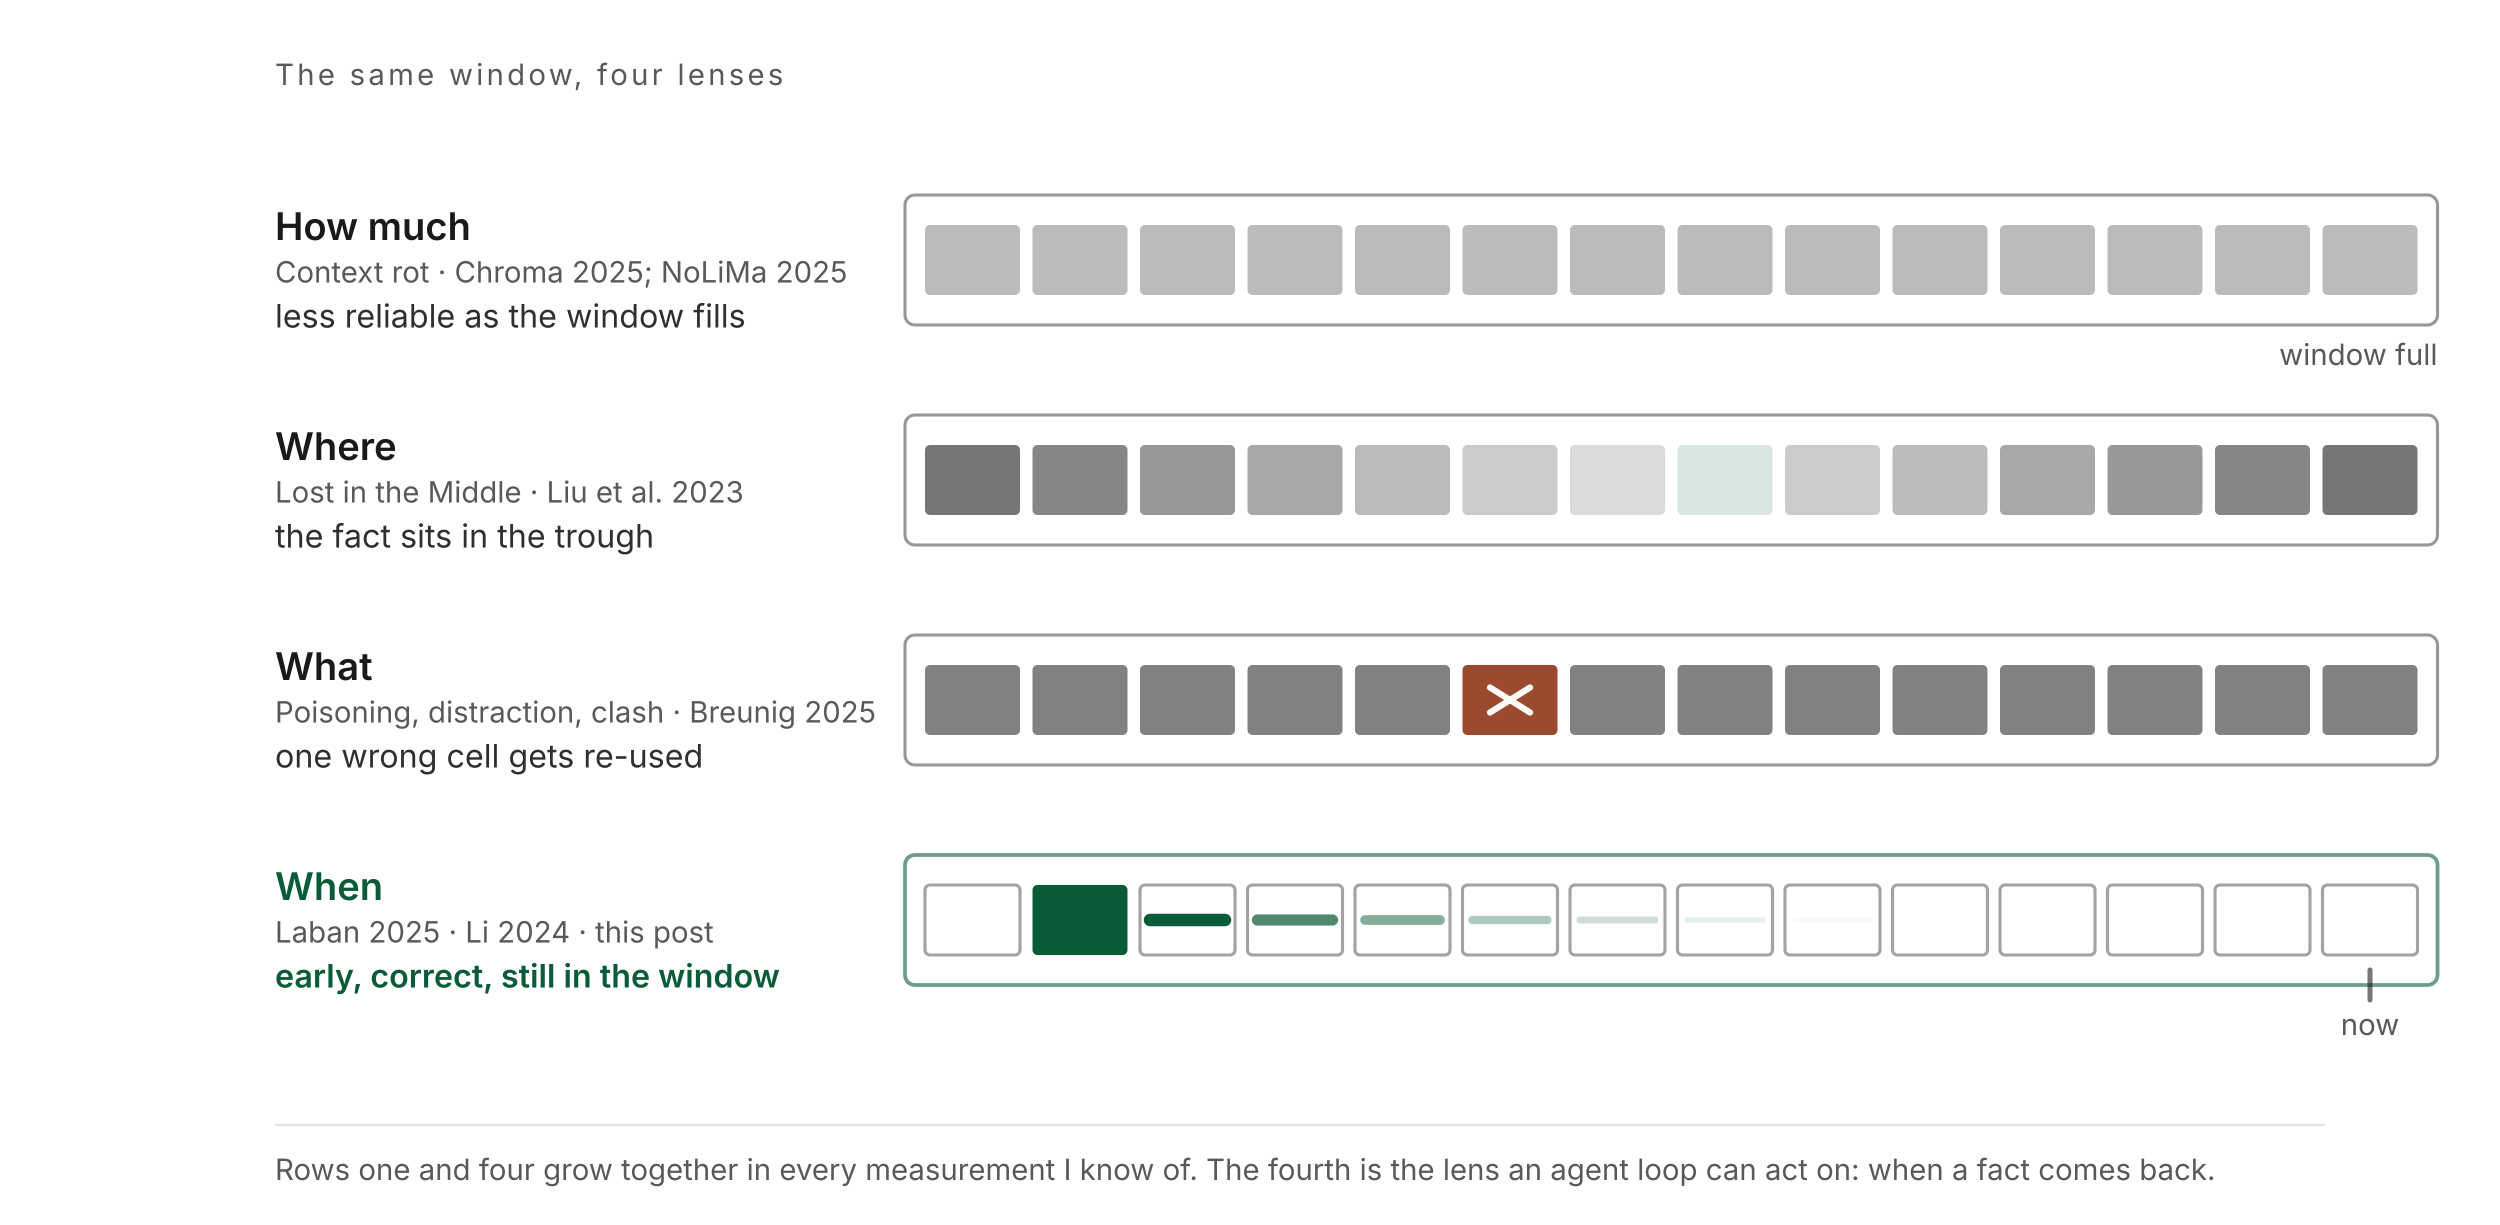
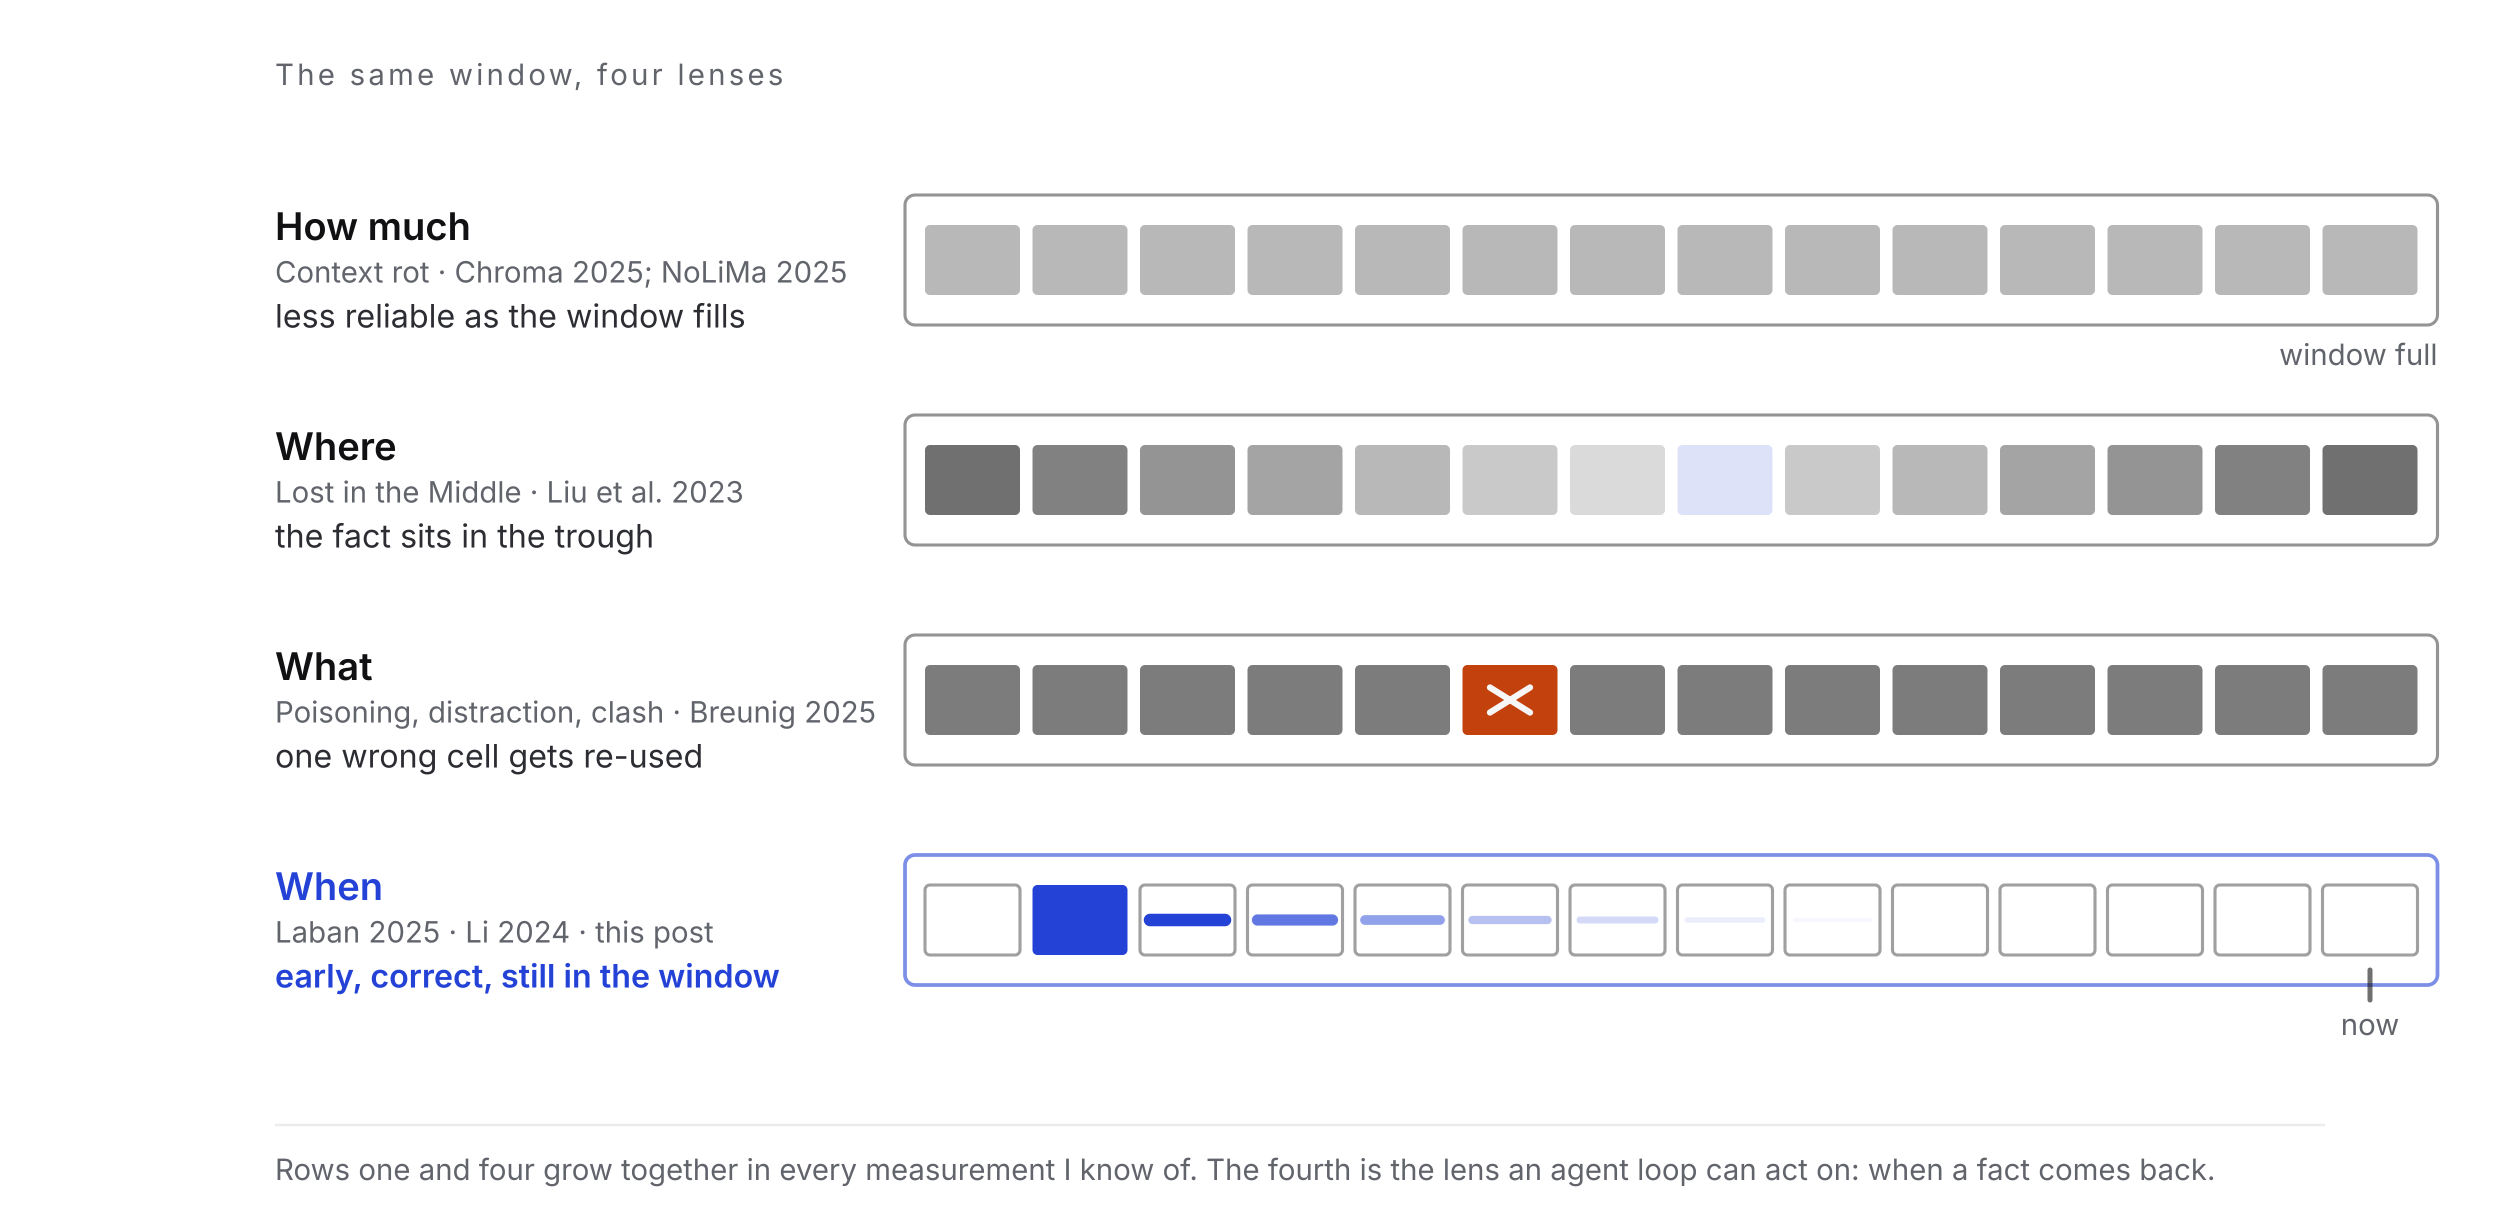
<svg xmlns="http://www.w3.org/2000/svg" viewBox="0 0 1000 490" width="1000" height="490" role="img" aria-labelledby="title desc" font-family="Inter, system-ui, -apple-system, 'Segoe UI', sans-serif">
  <style>
-     .kicker { font-size: 11.75px; fill: #595959; letter-spacing: .11em; text-transform: uppercase; }
-     .var    { font-size: 15.25px; fill: #1A1A1A; font-weight: 600; }
-     .varA   { fill: #0A5C38; }
-     .cite   { font-size: 11.75px; fill: #595959; }
-     .note   { font-size: 12.9px; fill: #2F2F2F; }
-     .noteA  { fill: #0A5C38; font-weight: 600; }
-     .tick   { font-size: 11.75px; fill: #595959; }
+     .kicker { font-size: 11.75px; fill: #62646C; letter-spacing: .11em; text-transform: uppercase; }
+     .var    { font-size: 15.25px; fill: #111113; font-weight: 600; }
+     .varA   { fill: #2443D6; }
+     .cite   { font-size: 11.75px; fill: #62646C; }
+     .note   { font-size: 12.9px; fill: #2C2D32; }
+     .noteA  { fill: #2443D6; font-weight: 600; }
+     .tick   { font-size: 11.75px; fill: #62646C; }
  </style>
  <rect width="1000" height="490" fill="#FFFFFF" />
  <g transform="translate(40,0)">
    <text class="kicker" x="70" y="34">The same window, four lenses</text>
    <text class="var" x="70" y="96">How much</text>
    <text class="cite" x="70" y="113">Context rot · Chroma 2025; NoLiMa 2025</text>
    <text class="note" x="70" y="131">less reliable as the window fills</text>
-     <rect x="322" y="78" width="613" height="52" rx="4" fill="none" stroke="#1A1A1A" stroke-width="1.25" opacity=".45" />
-     <rect x="330" y="90" width="38" height="28" rx="2" fill="#1A1A1A" opacity=".30" />
-     <rect x="373" y="90" width="38" height="28" rx="2" fill="#1A1A1A" opacity=".30" />
-     <rect x="416" y="90" width="38" height="28" rx="2" fill="#1A1A1A" opacity=".30" />
-     <rect x="459" y="90" width="38" height="28" rx="2" fill="#1A1A1A" opacity=".30" />
-     <rect x="502" y="90" width="38" height="28" rx="2" fill="#1A1A1A" opacity=".30" />
-     <rect x="545" y="90" width="38" height="28" rx="2" fill="#1A1A1A" opacity=".30" />
-     <rect x="588" y="90" width="38" height="28" rx="2" fill="#1A1A1A" opacity=".30" />
-     <rect x="631" y="90" width="38" height="28" rx="2" fill="#1A1A1A" opacity=".30" />
-     <rect x="674" y="90" width="38" height="28" rx="2" fill="#1A1A1A" opacity=".30" />
-     <rect x="717" y="90" width="38" height="28" rx="2" fill="#1A1A1A" opacity=".30" />
-     <rect x="760" y="90" width="38" height="28" rx="2" fill="#1A1A1A" opacity=".30" />
-     <rect x="803" y="90" width="38" height="28" rx="2" fill="#1A1A1A" opacity=".30" />
-     <rect x="846" y="90" width="38" height="28" rx="2" fill="#1A1A1A" opacity=".30" />
-     <rect x="889" y="90" width="38" height="28" rx="2" fill="#1A1A1A" opacity=".30" />
+     <rect x="322" y="78" width="613" height="52" rx="4" fill="none" stroke="#111113" stroke-width="1.25" opacity=".45" />
+     <rect x="330" y="90" width="38" height="28" rx="2" fill="#111113" opacity=".30" />
+     <rect x="373" y="90" width="38" height="28" rx="2" fill="#111113" opacity=".30" />
+     <rect x="416" y="90" width="38" height="28" rx="2" fill="#111113" opacity=".30" />
+     <rect x="459" y="90" width="38" height="28" rx="2" fill="#111113" opacity=".30" />
+     <rect x="502" y="90" width="38" height="28" rx="2" fill="#111113" opacity=".30" />
+     <rect x="545" y="90" width="38" height="28" rx="2" fill="#111113" opacity=".30" />
+     <rect x="588" y="90" width="38" height="28" rx="2" fill="#111113" opacity=".30" />
+     <rect x="631" y="90" width="38" height="28" rx="2" fill="#111113" opacity=".30" />
+     <rect x="674" y="90" width="38" height="28" rx="2" fill="#111113" opacity=".30" />
+     <rect x="717" y="90" width="38" height="28" rx="2" fill="#111113" opacity=".30" />
+     <rect x="760" y="90" width="38" height="28" rx="2" fill="#111113" opacity=".30" />
+     <rect x="803" y="90" width="38" height="28" rx="2" fill="#111113" opacity=".30" />
+     <rect x="846" y="90" width="38" height="28" rx="2" fill="#111113" opacity=".30" />
+     <rect x="889" y="90" width="38" height="28" rx="2" fill="#111113" opacity=".30" />
    <text class="tick" x="935" y="146" text-anchor="end">window full</text>
    <text class="var" x="70" y="184">Where</text>
    <text class="cite" x="70" y="201">Lost in the Middle · Liu et al. 2023</text>
    <text class="note" x="70" y="219">the fact sits in the trough</text>
-     <rect x="322" y="166" width="613" height="52" rx="4" fill="none" stroke="#1A1A1A" stroke-width="1.25" opacity=".45" />
-     <rect x="330" y="178" width="38" height="28" rx="2" fill="#1A1A1A" opacity="0.60" />
-     <rect x="373" y="178" width="38" height="28" rx="2" fill="#1A1A1A" opacity="0.53" />
-     <rect x="416" y="178" width="38" height="28" rx="2" fill="#1A1A1A" opacity="0.45" />
-     <rect x="459" y="178" width="38" height="28" rx="2" fill="#1A1A1A" opacity="0.38" />
-     <rect x="502" y="178" width="38" height="28" rx="2" fill="#1A1A1A" opacity="0.30" />
-     <rect x="545" y="178" width="38" height="28" rx="2" fill="#1A1A1A" opacity="0.23" />
-     <rect x="588" y="178" width="38" height="28" rx="2" fill="#1A1A1A" opacity="0.16" />
-     <rect x="631" y="178" width="38" height="28" rx="2" fill="#0A5C38" opacity="0.16" />
-     <rect x="674" y="178" width="38" height="28" rx="2" fill="#1A1A1A" opacity="0.23" />
-     <rect x="717" y="178" width="38" height="28" rx="2" fill="#1A1A1A" opacity="0.30" />
-     <rect x="760" y="178" width="38" height="28" rx="2" fill="#1A1A1A" opacity="0.38" />
-     <rect x="803" y="178" width="38" height="28" rx="2" fill="#1A1A1A" opacity="0.45" />
-     <rect x="846" y="178" width="38" height="28" rx="2" fill="#1A1A1A" opacity="0.53" />
-     <rect x="889" y="178" width="38" height="28" rx="2" fill="#1A1A1A" opacity="0.60" />
+     <rect x="322" y="166" width="613" height="52" rx="4" fill="none" stroke="#111113" stroke-width="1.25" opacity=".45" />
+     <rect x="330" y="178" width="38" height="28" rx="2" fill="#111113" opacity="0.60" />
+     <rect x="373" y="178" width="38" height="28" rx="2" fill="#111113" opacity="0.53" />
+     <rect x="416" y="178" width="38" height="28" rx="2" fill="#111113" opacity="0.45" />
+     <rect x="459" y="178" width="38" height="28" rx="2" fill="#111113" opacity="0.38" />
+     <rect x="502" y="178" width="38" height="28" rx="2" fill="#111113" opacity="0.30" />
+     <rect x="545" y="178" width="38" height="28" rx="2" fill="#111113" opacity="0.23" />
+     <rect x="588" y="178" width="38" height="28" rx="2" fill="#111113" opacity="0.16" />
+     <rect x="631" y="178" width="38" height="28" rx="2" fill="#2443D6" opacity="0.16" />
+     <rect x="674" y="178" width="38" height="28" rx="2" fill="#111113" opacity="0.23" />
+     <rect x="717" y="178" width="38" height="28" rx="2" fill="#111113" opacity="0.30" />
+     <rect x="760" y="178" width="38" height="28" rx="2" fill="#111113" opacity="0.38" />
+     <rect x="803" y="178" width="38" height="28" rx="2" fill="#111113" opacity="0.45" />
+     <rect x="846" y="178" width="38" height="28" rx="2" fill="#111113" opacity="0.53" />
+     <rect x="889" y="178" width="38" height="28" rx="2" fill="#111113" opacity="0.60" />
    <text class="var" x="70" y="272">What</text>
    <text class="cite" x="70" y="289">Poisoning, distraction, clash · Breunig 2025</text>
    <text class="note" x="70" y="307">one wrong cell gets re-used</text>
-     <rect x="322" y="254" width="613" height="52" rx="4" fill="none" stroke="#1A1A1A" stroke-width="1.25" opacity=".45" />
-     <rect x="330" y="266" width="38" height="28" rx="2" fill="#1A1A1A" opacity=".55" />
-     <rect x="373" y="266" width="38" height="28" rx="2" fill="#1A1A1A" opacity=".55" />
-     <rect x="416" y="266" width="38" height="28" rx="2" fill="#1A1A1A" opacity=".55" />
-     <rect x="459" y="266" width="38" height="28" rx="2" fill="#1A1A1A" opacity=".55" />
-     <rect x="502" y="266" width="38" height="28" rx="2" fill="#1A1A1A" opacity=".55" />
-     <rect x="545" y="266" width="38" height="28" rx="2" fill="#9B4A2F" />
-     <line x1="556" y1="275" x2="572" y2="285" stroke="#FAFAF7" stroke-width="2.5" stroke-linecap="round" />
-     <line x1="572" y1="275" x2="556" y2="285" stroke="#FAFAF7" stroke-width="2.5" stroke-linecap="round" />
-     <rect x="588" y="266" width="38" height="28" rx="2" fill="#1A1A1A" opacity=".55" />
-     <rect x="631" y="266" width="38" height="28" rx="2" fill="#1A1A1A" opacity=".55" />
-     <rect x="674" y="266" width="38" height="28" rx="2" fill="#1A1A1A" opacity=".55" />
-     <rect x="717" y="266" width="38" height="28" rx="2" fill="#1A1A1A" opacity=".55" />
-     <rect x="760" y="266" width="38" height="28" rx="2" fill="#1A1A1A" opacity=".55" />
-     <rect x="803" y="266" width="38" height="28" rx="2" fill="#1A1A1A" opacity=".55" />
-     <rect x="846" y="266" width="38" height="28" rx="2" fill="#1A1A1A" opacity=".55" />
-     <rect x="889" y="266" width="38" height="28" rx="2" fill="#1A1A1A" opacity=".55" />
+     <rect x="322" y="254" width="613" height="52" rx="4" fill="none" stroke="#111113" stroke-width="1.25" opacity=".45" />
+     <rect x="330" y="266" width="38" height="28" rx="2" fill="#111113" opacity=".55" />
+     <rect x="373" y="266" width="38" height="28" rx="2" fill="#111113" opacity=".55" />
+     <rect x="416" y="266" width="38" height="28" rx="2" fill="#111113" opacity=".55" />
+     <rect x="459" y="266" width="38" height="28" rx="2" fill="#111113" opacity=".55" />
+     <rect x="502" y="266" width="38" height="28" rx="2" fill="#111113" opacity=".55" />
+     <rect x="545" y="266" width="38" height="28" rx="2" fill="#C2410C" />
+     <line x1="556" y1="275" x2="572" y2="285" stroke="#F7F7F8" stroke-width="2.5" stroke-linecap="round" />
+     <line x1="572" y1="275" x2="556" y2="285" stroke="#F7F7F8" stroke-width="2.5" stroke-linecap="round" />
+     <rect x="588" y="266" width="38" height="28" rx="2" fill="#111113" opacity=".55" />
+     <rect x="631" y="266" width="38" height="28" rx="2" fill="#111113" opacity=".55" />
+     <rect x="674" y="266" width="38" height="28" rx="2" fill="#111113" opacity=".55" />
+     <rect x="717" y="266" width="38" height="28" rx="2" fill="#111113" opacity=".55" />
+     <rect x="760" y="266" width="38" height="28" rx="2" fill="#111113" opacity=".55" />
+     <rect x="803" y="266" width="38" height="28" rx="2" fill="#111113" opacity=".55" />
+     <rect x="846" y="266" width="38" height="28" rx="2" fill="#111113" opacity=".55" />
+     <rect x="889" y="266" width="38" height="28" rx="2" fill="#111113" opacity=".55" />
    <text class="var varA" x="70" y="360">When</text>
    <text class="cite" x="70" y="377">Laban 2025 · Li 2024 · this post</text>
    <text class="note noteA" x="70" y="395">early, correct, still in the window</text>
-     <rect x="322" y="342" width="613" height="52" rx="4" fill="none" stroke="#0A5C38" stroke-width="1.5" opacity=".6" />
-     <rect x="330" y="354" width="38" height="28" rx="2" fill="none" stroke="#1A1A1A" stroke-width="1.25" opacity=".40" />
-     <rect x="373" y="354" width="38" height="28" rx="2" fill="#0A5C38" />
-     <rect x="416" y="354" width="38" height="28" rx="2" fill="none" stroke="#1A1A1A" stroke-width="1.25" opacity=".40" />
-     <rect x="459" y="354" width="38" height="28" rx="2" fill="none" stroke="#1A1A1A" stroke-width="1.25" opacity=".40" />
-     <rect x="502" y="354" width="38" height="28" rx="2" fill="none" stroke="#1A1A1A" stroke-width="1.25" opacity=".40" />
-     <rect x="545" y="354" width="38" height="28" rx="2" fill="none" stroke="#1A1A1A" stroke-width="1.25" opacity=".40" />
-     <rect x="588" y="354" width="38" height="28" rx="2" fill="none" stroke="#1A1A1A" stroke-width="1.25" opacity=".40" />
-     <rect x="631" y="354" width="38" height="28" rx="2" fill="none" stroke="#1A1A1A" stroke-width="1.25" opacity=".40" />
-     <rect x="674" y="354" width="38" height="28" rx="2" fill="none" stroke="#1A1A1A" stroke-width="1.25" opacity=".40" />
-     <rect x="717" y="354" width="38" height="28" rx="2" fill="none" stroke="#1A1A1A" stroke-width="1.25" opacity=".40" />
-     <rect x="760" y="354" width="38" height="28" rx="2" fill="none" stroke="#1A1A1A" stroke-width="1.25" opacity=".40" />
-     <rect x="803" y="354" width="38" height="28" rx="2" fill="none" stroke="#1A1A1A" stroke-width="1.25" opacity=".40" />
-     <rect x="846" y="354" width="38" height="28" rx="2" fill="none" stroke="#1A1A1A" stroke-width="1.25" opacity=".40" />
-     <rect x="889" y="354" width="38" height="28" rx="2" fill="none" stroke="#1A1A1A" stroke-width="1.25" opacity=".40" />
-     <line x1="420" y1="368" x2="450" y2="368" stroke="#0A5C38" stroke-width="5.0" stroke-linecap="round" opacity="1" />
-     <line x1="463" y1="368" x2="493" y2="368" stroke="#0A5C38" stroke-width="4.5" stroke-linecap="round" opacity="0.72" />
-     <line x1="506" y1="368" x2="536" y2="368" stroke="#0A5C38" stroke-width="3.9" stroke-linecap="round" opacity="0.5" />
-     <line x1="549" y1="368" x2="579" y2="368" stroke="#0A5C38" stroke-width="3.3" stroke-linecap="round" opacity="0.33" />
-     <line x1="592" y1="368" x2="622" y2="368" stroke="#0A5C38" stroke-width="2.8" stroke-linecap="round" opacity="0.2" />
-     <line x1="635" y1="368" x2="665" y2="368" stroke="#0A5C38" stroke-width="2.2" stroke-linecap="round" opacity="0.1" />
-     <line x1="678" y1="368" x2="708" y2="368" stroke="#0A5C38" stroke-width="1.7" stroke-linecap="round" opacity="0.04" />
-     <line x1="908.0" y1="388" x2="908.0" y2="400" stroke="#1A1A1A" stroke-width="2" stroke-linecap="round" opacity=".6" />
+     <rect x="322" y="342" width="613" height="52" rx="4" fill="none" stroke="#2443D6" stroke-width="1.5" opacity=".6" />
+     <rect x="330" y="354" width="38" height="28" rx="2" fill="none" stroke="#111113" stroke-width="1.25" opacity=".40" />
+     <rect x="373" y="354" width="38" height="28" rx="2" fill="#2443D6" />
+     <rect x="416" y="354" width="38" height="28" rx="2" fill="none" stroke="#111113" stroke-width="1.25" opacity=".40" />
+     <rect x="459" y="354" width="38" height="28" rx="2" fill="none" stroke="#111113" stroke-width="1.25" opacity=".40" />
+     <rect x="502" y="354" width="38" height="28" rx="2" fill="none" stroke="#111113" stroke-width="1.25" opacity=".40" />
+     <rect x="545" y="354" width="38" height="28" rx="2" fill="none" stroke="#111113" stroke-width="1.25" opacity=".40" />
+     <rect x="588" y="354" width="38" height="28" rx="2" fill="none" stroke="#111113" stroke-width="1.25" opacity=".40" />
+     <rect x="631" y="354" width="38" height="28" rx="2" fill="none" stroke="#111113" stroke-width="1.25" opacity=".40" />
+     <rect x="674" y="354" width="38" height="28" rx="2" fill="none" stroke="#111113" stroke-width="1.25" opacity=".40" />
+     <rect x="717" y="354" width="38" height="28" rx="2" fill="none" stroke="#111113" stroke-width="1.25" opacity=".40" />
+     <rect x="760" y="354" width="38" height="28" rx="2" fill="none" stroke="#111113" stroke-width="1.25" opacity=".40" />
+     <rect x="803" y="354" width="38" height="28" rx="2" fill="none" stroke="#111113" stroke-width="1.25" opacity=".40" />
+     <rect x="846" y="354" width="38" height="28" rx="2" fill="none" stroke="#111113" stroke-width="1.25" opacity=".40" />
+     <rect x="889" y="354" width="38" height="28" rx="2" fill="none" stroke="#111113" stroke-width="1.25" opacity=".40" />
+     <line x1="420" y1="368" x2="450" y2="368" stroke="#2443D6" stroke-width="5.0" stroke-linecap="round" opacity="1" />
+     <line x1="463" y1="368" x2="493" y2="368" stroke="#2443D6" stroke-width="4.5" stroke-linecap="round" opacity="0.72" />
+     <line x1="506" y1="368" x2="536" y2="368" stroke="#2443D6" stroke-width="3.9" stroke-linecap="round" opacity="0.5" />
+     <line x1="549" y1="368" x2="579" y2="368" stroke="#2443D6" stroke-width="3.3" stroke-linecap="round" opacity="0.33" />
+     <line x1="592" y1="368" x2="622" y2="368" stroke="#2443D6" stroke-width="2.8" stroke-linecap="round" opacity="0.2" />
+     <line x1="635" y1="368" x2="665" y2="368" stroke="#2443D6" stroke-width="2.2" stroke-linecap="round" opacity="0.1" />
+     <line x1="678" y1="368" x2="708" y2="368" stroke="#2443D6" stroke-width="1.7" stroke-linecap="round" opacity="0.04" />
+     <line x1="908.0" y1="388" x2="908.0" y2="400" stroke="#111113" stroke-width="2" stroke-linecap="round" opacity=".6" />
    <text class="tick" x="908.0" y="414" text-anchor="middle">now</text>
-     <line x1="70" y1="450" x2="890" y2="450" stroke="#E5E5E0" />
+     <line x1="70" y1="450" x2="890" y2="450" stroke="#EBEBEE" />
    <text class="cite" x="70" y="472">Rows one and four grow together in every measurement I know of. The fourth is the lens an agent loop can act on: when a fact comes back.</text>
  </g>
</svg>
